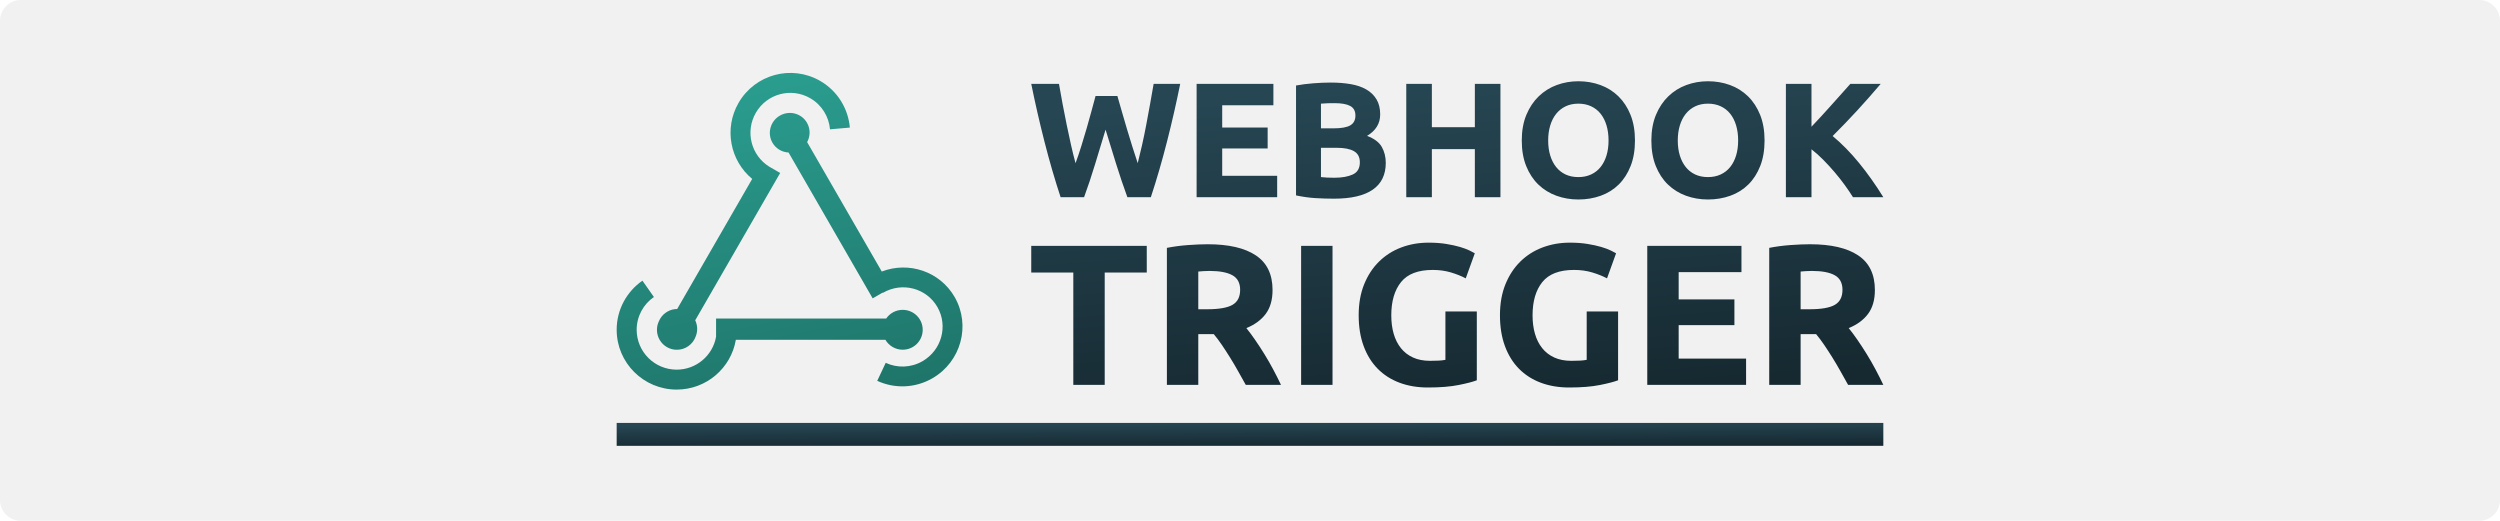
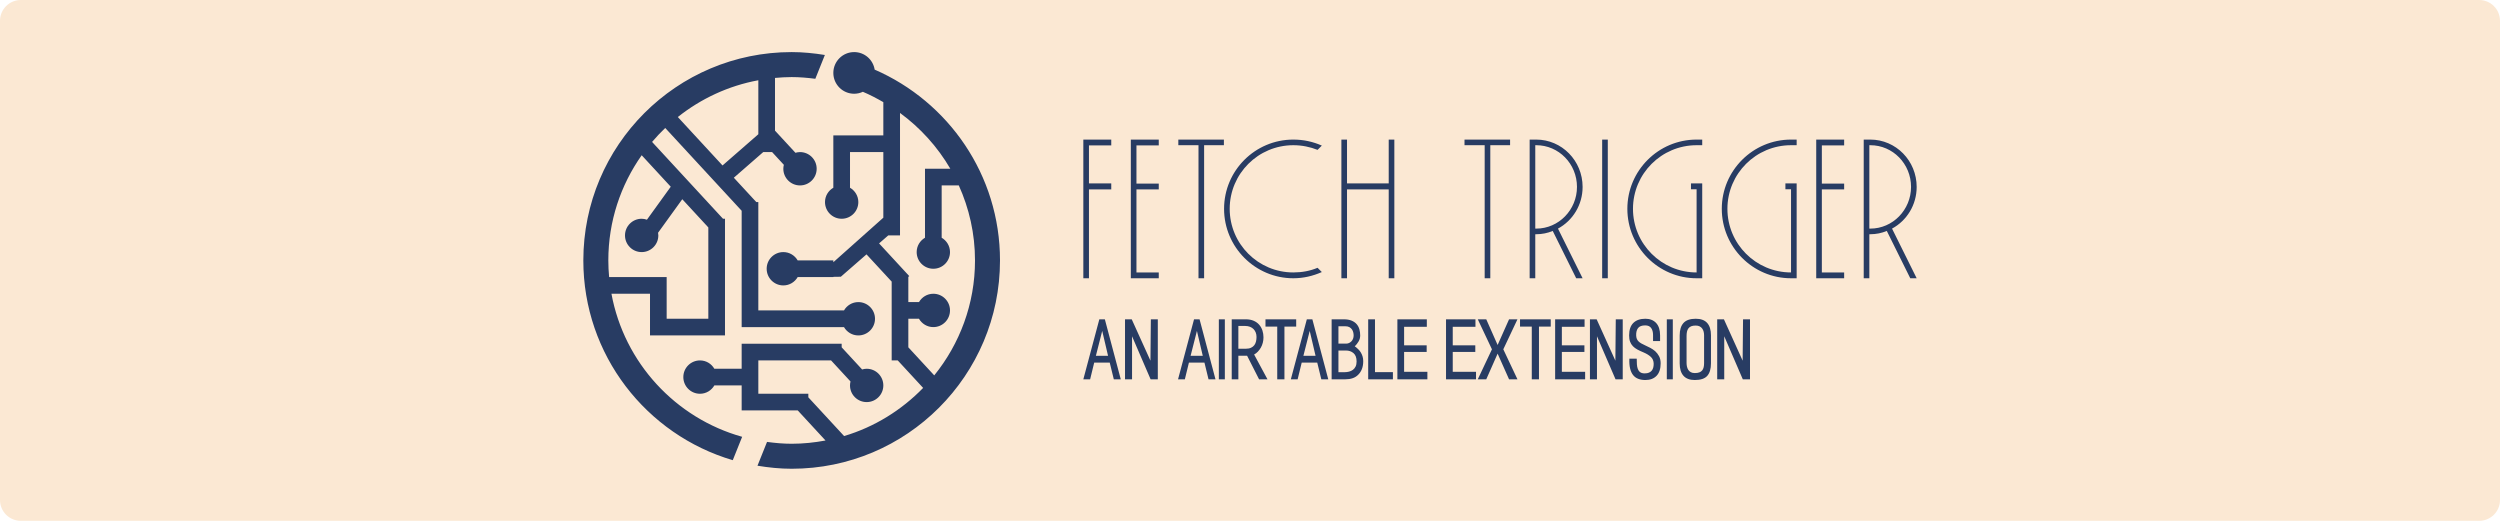
<svg xmlns="http://www.w3.org/2000/svg" width="1200" height="250" viewBox="0 0 1200 250" fill="none">
-   <rect width="1200" height="250" rx="10" fill="#F1F1F1" />
-   <path fill-rule="evenodd" clip-rule="evenodd" d="M425.381 152.881H343.714V161.637C342.128 170.613 334.265 177.432 324.804 177.432C314.198 177.432 305.601 168.864 305.601 158.295C305.601 151.773 308.875 146.013 313.874 142.558L308.367 134.719C300.892 139.904 296 148.53 296 158.295C296 174.148 308.896 187 324.804 187C339.07 187 350.913 176.664 353.206 163.096H424.993C426.655 165.947 429.753 167.863 433.299 167.863C438.602 167.863 442.9 163.579 442.9 158.295C442.9 153.01 438.602 148.726 433.299 148.726C430.013 148.726 427.112 150.372 425.381 152.881Z" fill="url(#paint0_linear_914_12)" />
-   <path fill-rule="evenodd" clip-rule="evenodd" d="M316.212 154.313C316.378 153.902 316.575 153.498 316.802 153.104C318.566 150.045 321.76 148.328 325.049 148.312L361.054 85.881C350.444 77.116 347.395 61.707 354.506 49.377C362.432 35.633 379.978 30.92 393.697 38.849C402.119 43.718 407.141 52.219 407.929 61.238L398.402 62.074C397.878 56.06 394.53 50.39 388.913 47.144C379.768 41.858 368.07 45 362.786 54.162C357.612 63.135 360.507 74.553 369.219 79.987L374.484 83.03L333.704 153.741C334.863 156.163 334.988 159.038 333.883 161.631C332.535 165.284 329.024 167.888 324.905 167.888C319.621 167.888 315.338 163.603 315.338 158.317C315.338 156.887 315.651 155.531 316.212 154.313Z" fill="url(#paint1_linear_914_12)" />
-   <path fill-rule="evenodd" clip-rule="evenodd" d="M378.512 73.21L418.884 143.213L423.692 140.434L423.773 140.576C423.813 140.552 423.853 140.529 423.892 140.506C433.045 135.216 444.704 138.281 449.936 147.352C455.167 156.422 451.988 168.064 442.836 173.354C437.194 176.615 430.599 176.7 425.144 174.162L421.072 182.795C429.246 186.585 439.122 186.45 447.572 181.565C461.3 173.631 466.068 156.169 458.221 142.563C451.136 130.278 436.191 125.338 423.25 130.334L387.428 68.22C388.971 65.403 389.058 61.89 387.348 58.925C384.733 54.39 378.903 52.858 374.327 55.502C369.751 58.147 368.161 63.968 370.777 68.503C372.439 71.386 375.4 73.055 378.512 73.21Z" fill="url(#paint2_linear_914_12)" />
-   <path d="M904 203H296V214H904V203Z" fill="url(#paint3_linear_914_12)" />
-   <path d="M550.448 118.011V130.819H530.259V184.748H515.189V130.819H495V118.011H550.448ZM579.717 117.241C589.764 117.241 597.459 119.022 602.804 122.586C608.15 126.149 610.822 131.686 610.822 139.198C610.822 143.884 609.743 147.688 607.586 150.609C605.429 153.53 602.321 155.826 598.264 157.495C599.617 159.164 601.033 161.074 602.515 163.225C603.996 165.375 605.461 167.623 606.91 169.966C608.359 172.309 609.76 174.749 611.112 177.285C612.464 179.821 613.72 182.308 614.879 184.748H597.974C596.751 182.565 595.511 180.35 594.255 178.103C593 175.856 591.712 173.673 590.391 171.555C589.071 169.436 587.767 167.43 586.479 165.536C585.191 163.642 583.903 161.925 582.615 160.384H575.177V184.748H560.108V118.974C563.392 118.332 566.789 117.883 570.299 117.626C573.809 117.369 576.948 117.241 579.717 117.241ZM580.587 130.049C579.492 130.049 578.51 130.081 577.64 130.145C576.771 130.209 575.95 130.274 575.177 130.338V148.443H579.427C585.095 148.443 589.152 147.736 591.599 146.324C594.046 144.911 595.27 142.504 595.27 139.101C595.27 135.827 594.03 133.5 591.551 132.119C589.071 130.739 585.417 130.049 580.587 130.049ZM624.539 118.011H639.609V184.748H624.539V118.011ZM687.715 129.567C680.695 129.567 675.624 131.51 672.501 135.394C669.377 139.278 667.816 144.59 667.816 151.332C667.816 154.606 668.202 157.575 668.975 160.239C669.748 162.904 670.907 165.199 672.452 167.125C673.998 169.051 675.93 170.544 678.248 171.603C680.567 172.662 683.271 173.192 686.363 173.192C688.037 173.192 689.47 173.16 690.661 173.096C691.853 173.031 692.899 172.903 693.801 172.71V149.502H708.87V182.533C707.067 183.239 704.169 183.994 700.176 184.796C696.183 185.599 691.257 186 685.397 186C680.373 186 675.817 185.23 671.728 183.689C667.638 182.148 664.145 179.901 661.247 176.948C658.349 173.994 656.111 170.367 654.533 166.066C652.955 161.764 652.166 156.853 652.166 151.332C652.166 145.746 653.036 140.803 654.775 136.501C656.513 132.2 658.896 128.556 661.923 125.571C664.95 122.586 668.508 120.323 672.597 118.782C676.687 117.241 681.05 116.471 685.686 116.471C688.842 116.471 691.692 116.679 694.235 117.096C696.779 117.514 698.969 117.995 700.804 118.541C702.639 119.087 704.153 119.648 705.344 120.226C706.536 120.804 707.389 121.253 707.904 121.574L703.557 133.612C701.496 132.521 699.13 131.574 696.457 130.771C693.785 129.969 690.87 129.567 687.715 129.567ZM755.527 129.567C748.508 129.567 743.436 131.51 740.313 135.394C737.19 139.278 735.628 144.59 735.628 151.332C735.628 154.606 736.014 157.575 736.787 160.239C737.56 162.904 738.719 165.199 740.265 167.125C741.81 169.051 743.742 170.544 746.061 171.603C748.379 172.662 751.084 173.192 754.175 173.192C755.849 173.192 757.282 173.16 758.474 173.096C759.665 173.031 760.712 172.903 761.613 172.71V149.502H776.683V182.533C774.879 183.239 771.981 183.994 767.989 184.796C763.996 185.599 759.069 186 753.209 186C748.186 186 743.63 185.23 739.54 183.689C735.451 182.148 731.957 179.901 729.059 176.948C726.161 173.994 723.923 170.367 722.346 166.066C720.768 161.764 719.979 156.853 719.979 151.332C719.979 145.746 720.848 140.803 722.587 136.501C724.326 132.2 726.709 128.556 729.735 125.571C732.762 122.586 736.32 120.323 740.41 118.782C744.499 117.241 748.862 116.471 753.499 116.471C756.654 116.471 759.504 116.679 762.048 117.096C764.592 117.514 766.781 117.995 768.617 118.541C770.452 119.087 771.965 119.648 773.157 120.226C774.348 120.804 775.201 121.253 775.717 121.574L771.37 133.612C769.309 132.521 766.942 131.574 764.27 130.771C761.597 129.969 758.683 129.567 755.527 129.567ZM790.689 184.748V118.011H835.898V130.627H805.759V143.724H832.517V156.05H805.759V172.133H838.12V184.748H790.689ZM868.838 117.241C878.884 117.241 886.58 119.022 891.925 122.586C897.27 126.149 899.943 131.686 899.943 139.198C899.943 143.884 898.864 147.688 896.707 150.609C894.549 153.53 891.442 155.826 887.385 157.495C888.737 159.164 890.154 161.074 891.635 163.225C893.116 165.375 894.582 167.623 896.031 169.966C897.48 172.309 898.88 174.749 900.233 177.285C901.585 179.821 902.841 182.308 904 184.748H887.095C885.872 182.565 884.632 180.35 883.376 178.103C882.12 175.856 880.832 173.673 879.512 171.555C878.192 169.436 876.888 167.43 875.6 165.536C874.312 163.642 873.024 161.925 871.736 160.384H864.298V184.748H849.228V118.974C852.513 118.332 855.91 117.883 859.42 117.626C862.929 117.369 866.069 117.241 868.838 117.241ZM869.707 130.049C868.613 130.049 867.63 130.081 866.761 130.145C865.892 130.209 865.071 130.274 864.298 130.338V148.443H868.548C874.215 148.443 878.272 147.736 880.72 146.324C883.167 144.911 884.39 142.504 884.39 139.101C884.39 135.827 883.151 133.5 880.671 132.119C878.192 130.739 874.537 130.049 869.707 130.049Z" fill="url(#paint4_linear_914_12)" />
-   <path d="M536.341 46.065C536.971 48.211 537.667 50.631 538.428 53.327C539.189 56.022 540.003 58.809 540.869 61.687C541.735 64.566 542.614 67.444 543.507 70.322C544.399 73.201 545.265 75.87 546.105 78.329C546.788 75.66 547.483 72.756 548.192 69.616C548.901 66.476 549.57 63.231 550.2 59.882C550.83 56.532 551.447 53.196 552.051 49.873C552.654 46.549 553.219 43.344 553.744 40.256H566.5C564.663 49.362 562.55 58.599 560.161 67.967C557.773 77.335 555.187 86.232 552.405 94.658H541.144C539.307 89.634 537.522 84.361 535.79 78.84C534.057 73.319 532.351 67.784 530.671 62.237C528.991 67.784 527.312 73.319 525.632 78.84C523.952 84.361 522.193 89.634 520.356 94.658H509.095C506.313 86.232 503.728 77.335 501.339 67.967C498.95 58.599 496.837 49.362 495 40.256H508.308C508.833 43.344 509.41 46.549 510.04 49.873C510.67 53.196 511.326 56.532 512.009 59.882C512.691 63.231 513.387 66.476 514.096 69.616C514.804 72.756 515.526 75.66 516.261 78.329C517.206 75.765 518.125 73.044 519.017 70.165C519.91 67.287 520.776 64.409 521.616 61.53C522.456 58.652 523.23 55.878 523.939 53.209C524.647 50.54 525.29 48.159 525.868 46.065H536.341ZM574.375 94.658V40.256H611.227V50.54H586.659V61.216H608.471V71.264H586.659V84.374H613.038V94.658H574.375ZM640.284 95.365C637.292 95.365 634.313 95.273 631.346 95.09C628.38 94.906 625.296 94.475 622.094 93.794V41.041C624.614 40.57 627.37 40.217 630.362 39.981C633.354 39.746 636.137 39.628 638.709 39.628C642.174 39.628 645.363 39.877 648.277 40.374C651.19 40.871 653.697 41.721 655.797 42.925C657.897 44.129 659.537 45.712 660.718 47.675C661.899 49.637 662.49 52.057 662.49 54.936C662.49 59.28 660.39 62.708 656.19 65.22C659.655 66.528 662.018 68.307 663.277 70.558C664.537 72.808 665.167 75.346 665.167 78.172C665.167 83.877 663.081 88.168 658.907 91.047C654.734 93.925 648.526 95.365 640.284 95.365ZM634.063 70.95V85.002C634.956 85.107 635.927 85.185 636.977 85.238C638.027 85.29 639.182 85.316 640.441 85.316C644.116 85.316 647.082 84.793 649.34 83.746C651.597 82.7 652.726 80.763 652.726 77.937C652.726 75.425 651.781 73.632 649.891 72.56C648.001 71.487 645.297 70.95 641.78 70.95H634.063ZM634.063 61.609H640.048C643.827 61.609 646.531 61.124 648.158 60.156C649.786 59.188 650.6 57.631 650.6 55.485C650.6 53.287 649.76 51.743 648.08 50.854C646.4 49.964 643.933 49.519 640.678 49.519C639.628 49.519 638.499 49.532 637.292 49.559C636.084 49.585 635.008 49.65 634.063 49.755V61.609ZM707.926 40.256H720.21V94.658H707.926V71.578H687.295V94.658H675.01V40.256H687.295V61.059H707.926V40.256ZM743.125 67.418C743.125 70.087 743.453 72.494 744.109 74.64C744.765 76.786 745.71 78.63 746.944 80.174C748.177 81.718 749.687 82.909 751.472 83.746C753.256 84.584 755.304 85.002 757.614 85.002C759.871 85.002 761.905 84.584 763.716 83.746C765.527 82.909 767.05 81.718 768.284 80.174C769.517 78.63 770.462 76.786 771.118 74.64C771.775 72.494 772.103 70.087 772.103 67.418C772.103 64.749 771.775 62.328 771.118 60.156C770.462 57.984 769.517 56.127 768.284 54.583C767.05 53.039 765.527 51.848 763.716 51.011C761.905 50.173 759.871 49.755 757.614 49.755C755.304 49.755 753.256 50.187 751.472 51.05C749.687 51.914 748.177 53.117 746.944 54.661C745.71 56.205 744.765 58.063 744.109 60.235C743.453 62.407 743.125 64.801 743.125 67.418ZM784.781 67.418C784.781 72.076 784.085 76.171 782.694 79.703C781.303 83.236 779.4 86.193 776.985 88.574C774.57 90.955 771.696 92.748 768.362 93.951C765.029 95.155 761.446 95.757 757.614 95.757C753.886 95.757 750.369 95.155 747.062 93.951C743.755 92.748 740.867 90.955 738.4 88.574C735.933 86.193 733.99 83.236 732.573 79.703C731.155 76.171 730.447 72.076 730.447 67.418C730.447 62.76 731.182 58.665 732.652 55.132C734.121 51.6 736.103 48.63 738.597 46.222C741.09 43.815 743.978 42.009 747.259 40.806C750.54 39.602 753.991 39 757.614 39C761.341 39 764.858 39.602 768.165 40.806C771.473 42.009 774.36 43.815 776.827 46.222C779.295 48.63 781.237 51.6 782.654 55.132C784.072 58.665 784.781 62.76 784.781 67.418ZM805.333 67.418C805.333 70.087 805.661 72.494 806.317 74.64C806.973 76.786 807.918 78.63 809.152 80.174C810.386 81.718 811.895 82.909 813.68 83.746C815.465 84.584 817.512 85.002 819.822 85.002C822.079 85.002 824.113 84.584 825.925 83.746C827.736 82.909 829.258 81.718 830.492 80.174C831.725 78.63 832.67 76.786 833.327 74.64C833.983 72.494 834.311 70.087 834.311 67.418C834.311 64.749 833.983 62.328 833.327 60.156C832.67 57.984 831.725 56.127 830.492 54.583C829.258 53.039 827.736 51.848 825.925 51.011C824.113 50.173 822.079 49.755 819.822 49.755C817.512 49.755 815.465 50.187 813.68 51.05C811.895 51.914 810.386 53.117 809.152 54.661C807.918 56.205 806.973 58.063 806.317 60.235C805.661 62.407 805.333 64.801 805.333 67.418ZM846.989 67.418C846.989 72.076 846.293 76.171 844.902 79.703C843.511 83.236 841.608 86.193 839.193 88.574C836.778 90.955 833.904 92.748 830.571 93.951C827.237 95.155 823.654 95.757 819.822 95.757C816.095 95.757 812.577 95.155 809.27 93.951C805.963 92.748 803.076 90.955 800.608 88.574C798.141 86.193 796.199 83.236 794.781 79.703C793.364 76.171 792.655 72.076 792.655 67.418C792.655 62.76 793.39 58.665 794.86 55.132C796.33 51.6 798.312 48.63 800.805 46.222C803.299 43.815 806.186 42.009 809.467 40.806C812.748 39.602 816.2 39 819.822 39C823.549 39 827.066 39.602 830.374 40.806C833.681 42.009 836.568 43.815 839.036 46.222C841.503 48.63 843.445 51.6 844.863 55.132C846.28 58.665 846.989 62.76 846.989 67.418ZM889.432 94.658C888.33 92.879 887.031 90.955 885.534 88.888C884.038 86.821 882.411 84.754 880.652 82.686C878.894 80.619 877.069 78.63 875.179 76.72C873.29 74.81 871.4 73.122 869.51 71.657V94.658H857.226V40.256H869.51V60.824C872.712 57.474 875.928 53.981 879.156 50.343C882.385 46.706 885.39 43.344 888.172 40.256H902.74C899.013 44.652 895.272 48.891 891.519 52.973C887.765 57.056 883.815 61.164 879.668 65.298C884.025 68.909 888.238 73.201 892.306 78.172C896.375 83.144 900.273 88.639 904 94.658H889.432Z" fill="url(#paint5_linear_914_12)" />
-   <defs>
-     <linearGradient id="paint0_linear_914_12" x1="379" y1="35" x2="410.506" y2="188.189" gradientUnits="userSpaceOnUse">
-       <stop stop-color="#2A9D8F" />
-       <stop offset="1" stop-color="#1F756A" />
-     </linearGradient>
-     <linearGradient id="paint1_linear_914_12" x1="379" y1="35" x2="410.506" y2="188.189" gradientUnits="userSpaceOnUse">
-       <stop stop-color="#2A9D8F" />
-       <stop offset="1" stop-color="#1F756A" />
-     </linearGradient>
-     <linearGradient id="paint2_linear_914_12" x1="379" y1="35" x2="410.506" y2="188.189" gradientUnits="userSpaceOnUse">
-       <stop stop-color="#2A9D8F" />
-       <stop offset="1" stop-color="#1F756A" />
-     </linearGradient>
-     <linearGradient id="paint3_linear_914_12" x1="600" y1="203" x2="600.047" y2="214.555" gradientUnits="userSpaceOnUse">
-       <stop stop-color="#264653" />
-       <stop offset="1" stop-color="#162931" />
-     </linearGradient>
-     <linearGradient id="paint4_linear_914_12" x1="699.5" y1="39" x2="711.885" y2="192.416" gradientUnits="userSpaceOnUse">
-       <stop stop-color="#264653" />
-       <stop offset="1" stop-color="#162931" />
-     </linearGradient>
-     <linearGradient id="paint5_linear_914_12" x1="699.5" y1="39" x2="711.885" y2="192.416" gradientUnits="userSpaceOnUse">
-       <stop stop-color="#264653" />
-       <stop offset="1" stop-color="#162931" />
-     </linearGradient>
-   </defs>
+   <rect width="1200" height="250" rx="10" fill="#FBE8D3" />
+   <path fill-rule="evenodd" clip-rule="evenodd" d="M379.997 225.002C374.398 225.002 368.94 224.427 363.589 223.547L368.176 212.117C372.052 212.641 375.979 213.003 379.997 213.003C385.555 213.003 390.975 212.423 396.249 211.441L382.919 197.002H363.998H359.997H355.997V185.006H342.887C341.503 187.384 338.951 189.006 336 189.006C331.582 189.006 327.997 185.424 327.997 181.003C327.997 176.583 331.58 173.003 336 173.003C338.953 173.003 341.505 174.621 342.887 177.003H355.997V173.003V165H363.998H404.001V166.711L413.815 177.343C414.515 177.143 415.239 177.003 415.999 177.003C420.418 177.003 424 180.585 424 185.006C424 189.422 420.42 193.002 415.999 193.002C411.579 193.002 408.001 189.424 408.001 185.006C408.001 184.348 408.099 183.719 408.246 183.108L398.918 173.003H364V189.004H388V190.711L405.168 209.303C419.782 204.947 432.756 196.856 443.106 186.201L430.921 173.003H428.003V135.169L415.924 122.094C412.584 125.003 409.032 128.099 405.588 131.102C404.923 131.686 403.603 132.833 403.603 132.833L400 132.886V133H382.89C381.506 135.382 378.954 137.002 376.001 137.002C371.583 137.002 368 133.42 368 128.999C368 124.579 371.583 121.001 376.001 121.001C378.954 121.001 381.506 122.619 382.89 125.001H400V125.875L424 104.488V72.999H408.003V90.112C410.381 91.496 411.999 94.048 411.999 96.999C411.999 101.417 408.421 105.002 404.001 105.002C399.585 105.002 396 101.419 396 96.999C396 94.045 397.618 91.494 400 90.112V72.999V68.999V64.999H424V49.035C420.831 47.202 417.577 45.495 414.175 44.062C412.901 44.648 411.495 44.999 409.999 44.999C404.479 44.999 400 40.521 400 34.999C400 29.478 404.479 25 409.999 25C414.984 25 419.082 28.654 419.84 33.418C455.216 48.82 480 83.958 480 125.001C480 180.23 435.23 225.002 379.997 225.002ZM448 129.001C443.582 129.001 440.001 125.423 440.001 121.003C440.001 118.049 441.621 115.498 443.999 114.111V81.002H448H452.002H456.158C450.04 70.488 441.777 61.381 432.003 54.213V113.002H426.354C425.056 114.131 423.576 115.425 421.958 116.832L436.459 132.542L435.857 133.002H435.999V145.003H441.11C442.493 142.62 445.044 141.002 447.998 141.002C452.416 141.002 456 144.585 456 149.005C456 153.421 452.418 157.006 447.998 157.006C445.044 157.006 442.493 155.386 441.11 153.006H435.999V166.713L448.44 180.188C460.638 165.095 468.001 145.929 468.001 125.003C468.001 112.151 465.188 99.986 460.227 89.003H452V114.111C454.382 115.5 456 118.049 456 121.003C456 125.421 452.418 129.001 448 129.001ZM379.997 36.999C377.299 36.999 374.636 37.168 372 37.405V62.71L381.815 73.341C382.512 73.141 383.237 73.001 383.997 73.001C388.415 73.001 392 76.584 392 81.004C392 85.422 388.417 89.005 383.997 89.005C379.577 89.005 375.999 85.422 375.999 81.004C375.999 80.349 376.096 79.718 376.245 79.109L370.611 73.001H366.349L352.237 85.305L363.038 97.001H363.995V98.041L364.035 98.086L363.995 98.121V149.007H405.112C406.494 146.623 409.046 145.005 411.999 145.005C416.417 145.005 420.002 148.587 420.002 153.008C420.002 157.428 416.419 161.006 411.999 161.006C409.046 161.006 406.494 159.386 405.112 157.008H364H360H355.999V101.168L319.31 61.425C317.087 63.543 314.994 65.788 313 68.126L347.041 105.002H347.999V106.04L348.039 106.084L347.999 106.12V153.006V161.004H340H319.999H316.003H312.002V141.005H293.497C299.595 174.107 324.217 200.691 356.233 209.668L351.732 220.889C310.278 208.679 280 170.405 280 125.003C280 69.772 324.772 25.002 379.999 25.002C385.437 25.002 390.735 25.553 395.938 26.389L391.355 37.817C387.628 37.337 383.857 36.999 379.997 36.999ZM308.011 74.517C297.935 88.796 291.996 106.189 291.996 125.003C291.996 127.701 292.136 130.364 292.377 133.002H319.996V137.004V141.005V153.006H339.998V109.169L327.493 95.623L315.867 111.725C315.936 112.142 316.001 112.565 316.001 113.002C316.001 117.421 312.418 121.003 308 121.003C303.582 121.003 299.999 117.421 299.999 113.002C299.999 108.584 303.582 105.002 308 105.002C308.891 105.002 309.731 105.182 310.531 105.451L321.959 89.627L308.011 74.517ZM364 38.523C349.561 41.179 336.402 47.408 325.355 56.173L346.814 79.422L364 64.439V38.523Z" fill="#283C63" />
+   <path d="M522.7 90.927V133.566H520V67H533.406V69.793H522.7V88.04H533.406V90.927H522.7V90.927ZM556.204 69.793H545.497V88.133H556.204V90.927H545.497V130.773H556.204V133.566H542.798V67H556.204V69.793V69.793ZM587.474 67V69.7H577.977V133.566H575.278V69.7H565.595V67H587.474ZM632.429 128.538L634.477 130.587C630.287 132.449 625.726 133.566 620.791 133.566C602.451 133.566 587.555 118.577 587.555 100.236C587.555 81.896 602.451 67 620.791 67C625.726 67 630.287 68.024 634.477 69.886L632.429 71.934C628.891 70.538 624.981 69.7 620.791 69.7C603.94 69.7 590.255 83.385 590.255 100.236C590.255 117.087 603.94 130.773 620.791 130.773C624.981 130.773 628.891 130.028 632.429 128.538ZM666.584 67H669.284V133.566H666.584V90.927H646.568V133.566H643.868V67H646.568V88.04H666.584V67V67ZM724.841 67V69.7H715.345V133.566H712.645V69.7H702.963V67H724.841V67ZM759.649 89.716C759.649 98.374 754.9 105.915 747.825 109.732L759.649 133.566H756.576L745.311 110.85C742.891 111.874 740.191 112.432 737.398 112.432H736.932V133.566H734.233V67H737.398C749.687 67 759.649 77.148 759.649 89.716V89.716ZM736.932 69.7V109.732H737.398C748.197 109.732 756.949 100.702 756.949 89.716C756.949 78.637 748.197 69.7 737.398 69.7H736.932V69.7ZM771.74 67V133.566H769.04V67H771.74ZM811.668 88.04H817.067V133.566H814.367C796.027 133.566 781.131 118.577 781.131 100.236C781.131 81.896 796.027 67 814.367 67H817.067V69.7H814.367C797.517 69.7 783.831 83.385 783.831 100.236C783.831 117.087 797.517 130.773 814.367 130.773V90.833H811.668V88.04V88.04ZM856.995 88.04H862.395V133.566H859.695C841.355 133.566 826.459 118.577 826.459 100.236C826.459 81.896 841.355 67 859.695 67H862.395V69.7H859.695C842.844 69.7 829.159 83.385 829.159 100.236C829.159 117.087 842.844 130.773 859.695 130.773V90.833H856.995V88.04V88.04ZM885.193 69.793H874.486V88.133H885.193V90.927H874.486V130.773H885.193V133.566H871.786V67H885.193V69.793V69.793ZM920 89.716C920 98.374 915.252 105.915 908.176 109.732L920 133.566H916.928L905.663 110.85C903.242 111.874 900.542 112.432 897.749 112.432H897.284V133.566H894.584V67H897.749C910.038 67 920 77.148 920 89.716V89.716ZM897.284 69.7V109.732H897.749C908.549 109.732 917.3 100.702 917.3 89.716C917.3 78.637 908.549 69.7 897.749 69.7H897.284V69.7Z" fill="#283C63" />
+   <path d="M534.629 182.067L532.671 174.042H525.222L523.264 182.067H520L527.679 153.269H530.329L537.97 182.067H534.629V182.067ZM529.062 158.836L526.028 170.778H531.865L529.062 158.836ZM552.292 182.067L543.384 161.409V182.067H540.005V153.269H543.23L552.215 173.12L552.407 153.269H555.748V182.067H552.292ZM580.091 182.067L578.133 174.042H570.684L568.726 182.067H565.462L573.141 153.269H575.791L583.432 182.067H580.091V182.067ZM574.524 158.836L571.49 170.778H577.327L574.524 158.836ZM585.044 182.067V153.269H587.924V182.067H585.044ZM604.358 182.067L598.599 170.739H594.413V182.067H591.226V153.269H597.907C599.418 153.269 600.71 153.506 601.785 153.979C602.861 154.453 603.744 155.093 604.435 155.899C605.126 156.705 605.638 157.627 605.971 158.664C606.304 159.7 606.47 160.782 606.47 161.908C606.47 162.804 606.361 163.674 606.144 164.519C605.926 165.364 605.612 166.145 605.203 166.861C604.793 167.578 604.313 168.224 603.763 168.8C603.213 169.376 602.617 169.831 601.977 170.164L608.39 182.067H604.358H604.358ZM597.677 156.456L594.413 156.456V167.399H597.907C598.957 167.399 599.821 167.239 600.499 166.919C601.178 166.599 601.709 166.177 602.093 165.652C602.477 165.127 602.745 164.526 602.899 163.847C603.053 163.169 603.129 162.459 603.129 161.716C603.129 160.974 603.008 160.283 602.765 159.643C602.521 159.003 602.169 158.446 601.709 157.972C601.248 157.499 600.678 157.128 600 156.859C599.322 156.59 598.547 156.456 597.677 156.456V156.456ZM616.53 156.763V182.067H613.074V156.763H607.43V153.269H622.174V156.763H616.53V156.763ZM634.231 182.067L632.273 174.042H624.824L622.865 182.067H619.602L627.281 153.269H629.93L637.571 182.067H634.231V182.067ZM628.663 158.836L625.63 170.778H631.466L628.663 158.836ZM651.893 179.916C651.151 180.659 650.268 181.203 649.244 181.548C648.22 181.894 647.081 182.067 645.827 182.067H639.184V153.269H644.982C646.492 153.269 647.753 153.48 648.764 153.903C649.775 154.325 650.588 154.894 651.202 155.611C651.817 156.328 652.252 157.154 652.508 158.088C652.764 159.022 652.892 160.001 652.892 161.025C652.892 162.075 652.629 163.041 652.105 163.924C651.58 164.807 650.972 165.582 650.281 166.247C650.383 166.298 650.479 166.362 650.569 166.439C650.658 166.516 650.767 166.593 650.895 166.67C651.228 166.951 651.599 167.29 652.009 167.687C652.418 168.084 652.796 168.557 653.141 169.108C653.487 169.658 653.775 170.285 654.005 170.989C654.236 171.693 654.351 172.48 654.351 173.35C654.351 174.784 654.14 176.045 653.717 177.133C653.295 178.221 652.687 179.148 651.893 179.916V179.916ZM645.788 156.609L642.448 156.609V164.941H646.172C646.659 164.941 647.119 164.839 647.555 164.634C647.99 164.43 648.374 164.154 648.706 163.809C649.039 163.463 649.295 163.047 649.474 162.561C649.654 162.075 649.743 161.563 649.743 161.025C649.743 160.564 649.686 160.078 649.57 159.566C649.455 159.054 649.25 158.58 648.956 158.145C648.662 157.71 648.259 157.345 647.747 157.051C647.235 156.757 646.582 156.609 645.788 156.609L645.788 156.609ZM646.019 168.244H642.448V178.649H645.443C646.159 178.649 646.863 178.56 647.555 178.38C648.246 178.201 648.86 177.913 649.398 177.517C649.935 177.12 650.364 176.595 650.684 175.942C651.004 175.289 651.164 174.477 651.164 173.504C651.164 171.687 650.671 170.355 649.686 169.511C648.7 168.666 647.478 168.244 646.019 168.244V168.244ZM656.731 182.067V153.269H659.995V178.611H668.596V182.067H656.731V182.067ZM670.746 182.067V153.269H684.876V156.878H673.972V165.748H684.8V168.935H673.972V178.457H685.145V182.067H670.746ZM694.092 182.067V153.269H708.222V156.878H697.317V165.748H708.145V168.935H697.317V178.457H708.49V182.067H694.092V182.067ZM724.348 182.067L718.858 169.741L713.405 182.067H709.335L716.131 167.668L709.335 153.269H713.405L718.858 165.594L724.348 153.269H728.38L721.584 167.668L728.38 182.067H724.348ZM738.709 156.763V182.067H735.253V156.763H729.609V153.269H744.353V156.763H738.709V156.763ZM746.465 182.067V153.269H760.595V156.878H749.69V165.748H760.518V168.935H749.69V178.457H760.864V182.067H746.465ZM775.455 182.067L766.547 161.409V182.067H763.168V153.269H766.393L775.378 173.12L775.57 153.269H778.91V182.067H775.455ZM789.777 182.412C788.497 182.412 787.358 182.22 786.36 181.836C785.361 181.452 784.536 180.851 783.883 180.032C783.23 179.212 782.75 178.15 782.443 176.845C782.136 175.539 782.021 173.978 782.098 172.16H785.63C785.63 173.082 785.656 173.971 785.707 174.829C785.758 175.686 785.905 176.441 786.148 177.094C786.392 177.747 786.769 178.265 787.281 178.649C787.793 179.033 788.523 179.225 789.47 179.225C790.289 179.225 790.974 179.104 791.524 178.86C792.074 178.617 792.516 178.291 792.849 177.881C793.181 177.472 793.418 176.985 793.559 176.422C793.7 175.859 793.77 175.257 793.77 174.617C793.745 173.235 793.29 172.135 792.407 171.315C791.524 170.496 790.391 169.792 789.009 169.204C787.883 168.743 786.878 168.276 785.995 167.802C785.112 167.328 784.376 166.784 783.787 166.17C783.198 165.556 782.75 164.839 782.443 164.02C782.136 163.201 781.982 162.19 781.982 160.987C781.982 158.324 782.661 156.328 784.017 154.997C785.374 153.665 787.294 153 789.777 153C791.953 153 793.674 153.678 794.941 155.035C796.208 156.392 796.842 158.376 796.842 160.987V163.713H793.463V160.795C793.463 159.412 793.162 158.299 792.561 157.454C791.959 156.609 791.006 156.187 789.7 156.187C788.087 156.187 786.948 156.609 786.283 157.454C785.617 158.299 785.31 159.489 785.361 161.025C785.387 161.665 785.496 162.215 785.688 162.676C785.88 163.137 786.155 163.54 786.513 163.886C786.872 164.231 787.307 164.551 787.819 164.845C788.331 165.14 788.932 165.441 789.623 165.748C790.468 166.132 791.306 166.541 792.138 166.976C792.97 167.412 793.745 167.936 794.461 168.551C795.204 169.216 795.831 170.023 796.343 170.97C796.855 171.917 797.111 173.069 797.111 174.425C797.111 177.036 796.458 179.02 795.152 180.377C793.847 181.734 792.055 182.412 789.777 182.412L789.777 182.412ZM800.067 182.067V153.269H802.947V182.067H800.067ZM813.506 182.412C811.1 182.412 809.289 181.734 808.073 180.377C806.857 179.02 806.249 177.037 806.249 174.426V160.987C806.249 158.35 806.863 156.36 808.092 155.016C809.321 153.672 811.279 153 813.967 153C816.424 153 818.255 153.678 819.458 155.035C820.661 156.392 821.262 158.35 821.262 160.91V174.426C821.262 177.062 820.674 179.052 819.496 180.396C818.318 181.74 816.322 182.412 813.506 182.412V182.412ZM817.96 160.871C817.96 160.308 817.89 159.752 817.749 159.201C817.608 158.651 817.384 158.158 817.077 157.723C816.77 157.288 816.36 156.936 815.848 156.667C815.336 156.398 814.696 156.264 813.928 156.264C813.058 156.264 812.341 156.379 811.778 156.609C811.215 156.84 810.767 157.179 810.434 157.627C810.102 158.075 809.871 158.606 809.743 159.22C809.615 159.835 809.551 160.526 809.551 161.294V174.234C809.551 174.822 809.615 175.405 809.743 175.981C809.871 176.557 810.082 177.075 810.377 177.536C810.671 177.997 811.074 178.368 811.586 178.649C812.098 178.931 812.738 179.072 813.506 179.072C814.376 179.072 815.1 178.963 815.675 178.745C816.251 178.528 816.706 178.214 817.039 177.804C817.371 177.395 817.608 176.896 817.749 176.307C817.89 175.718 817.96 175.066 817.96 174.349V160.871H817.96ZM836.544 182.067L827.636 161.409V182.067H824.257V153.269H827.483L836.467 173.12L836.659 153.269H840V182.067H836.544V182.067Z" fill="#283C63" />
</svg>
